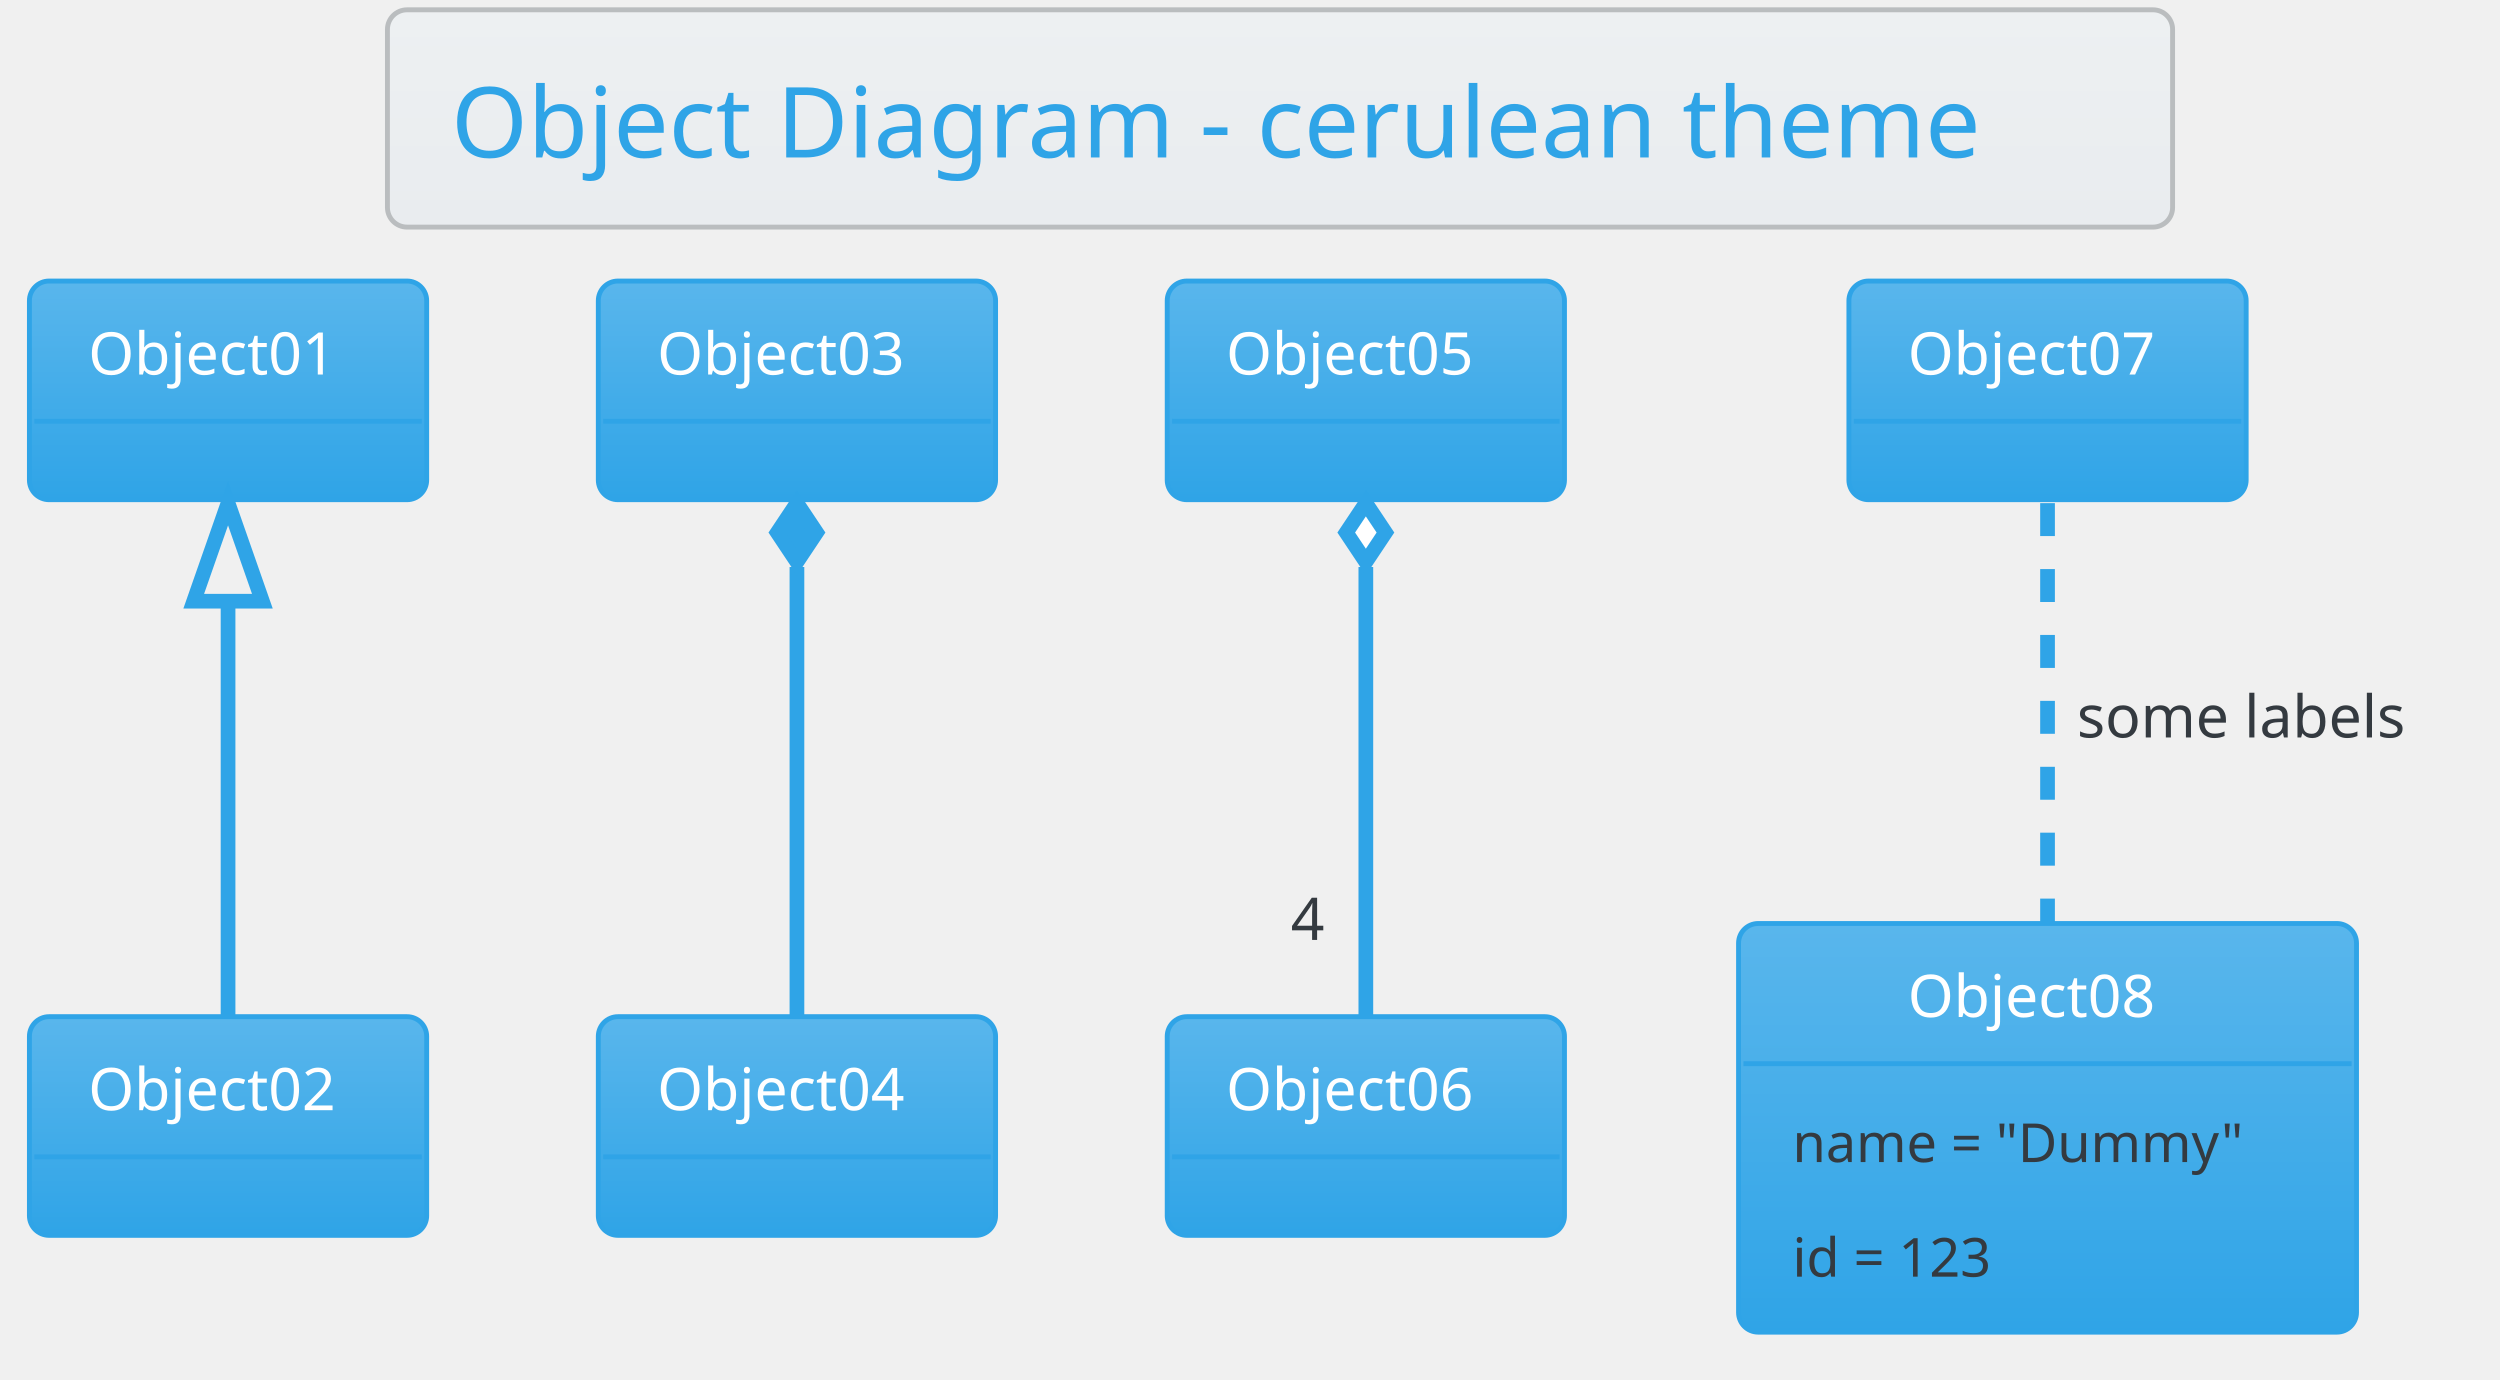
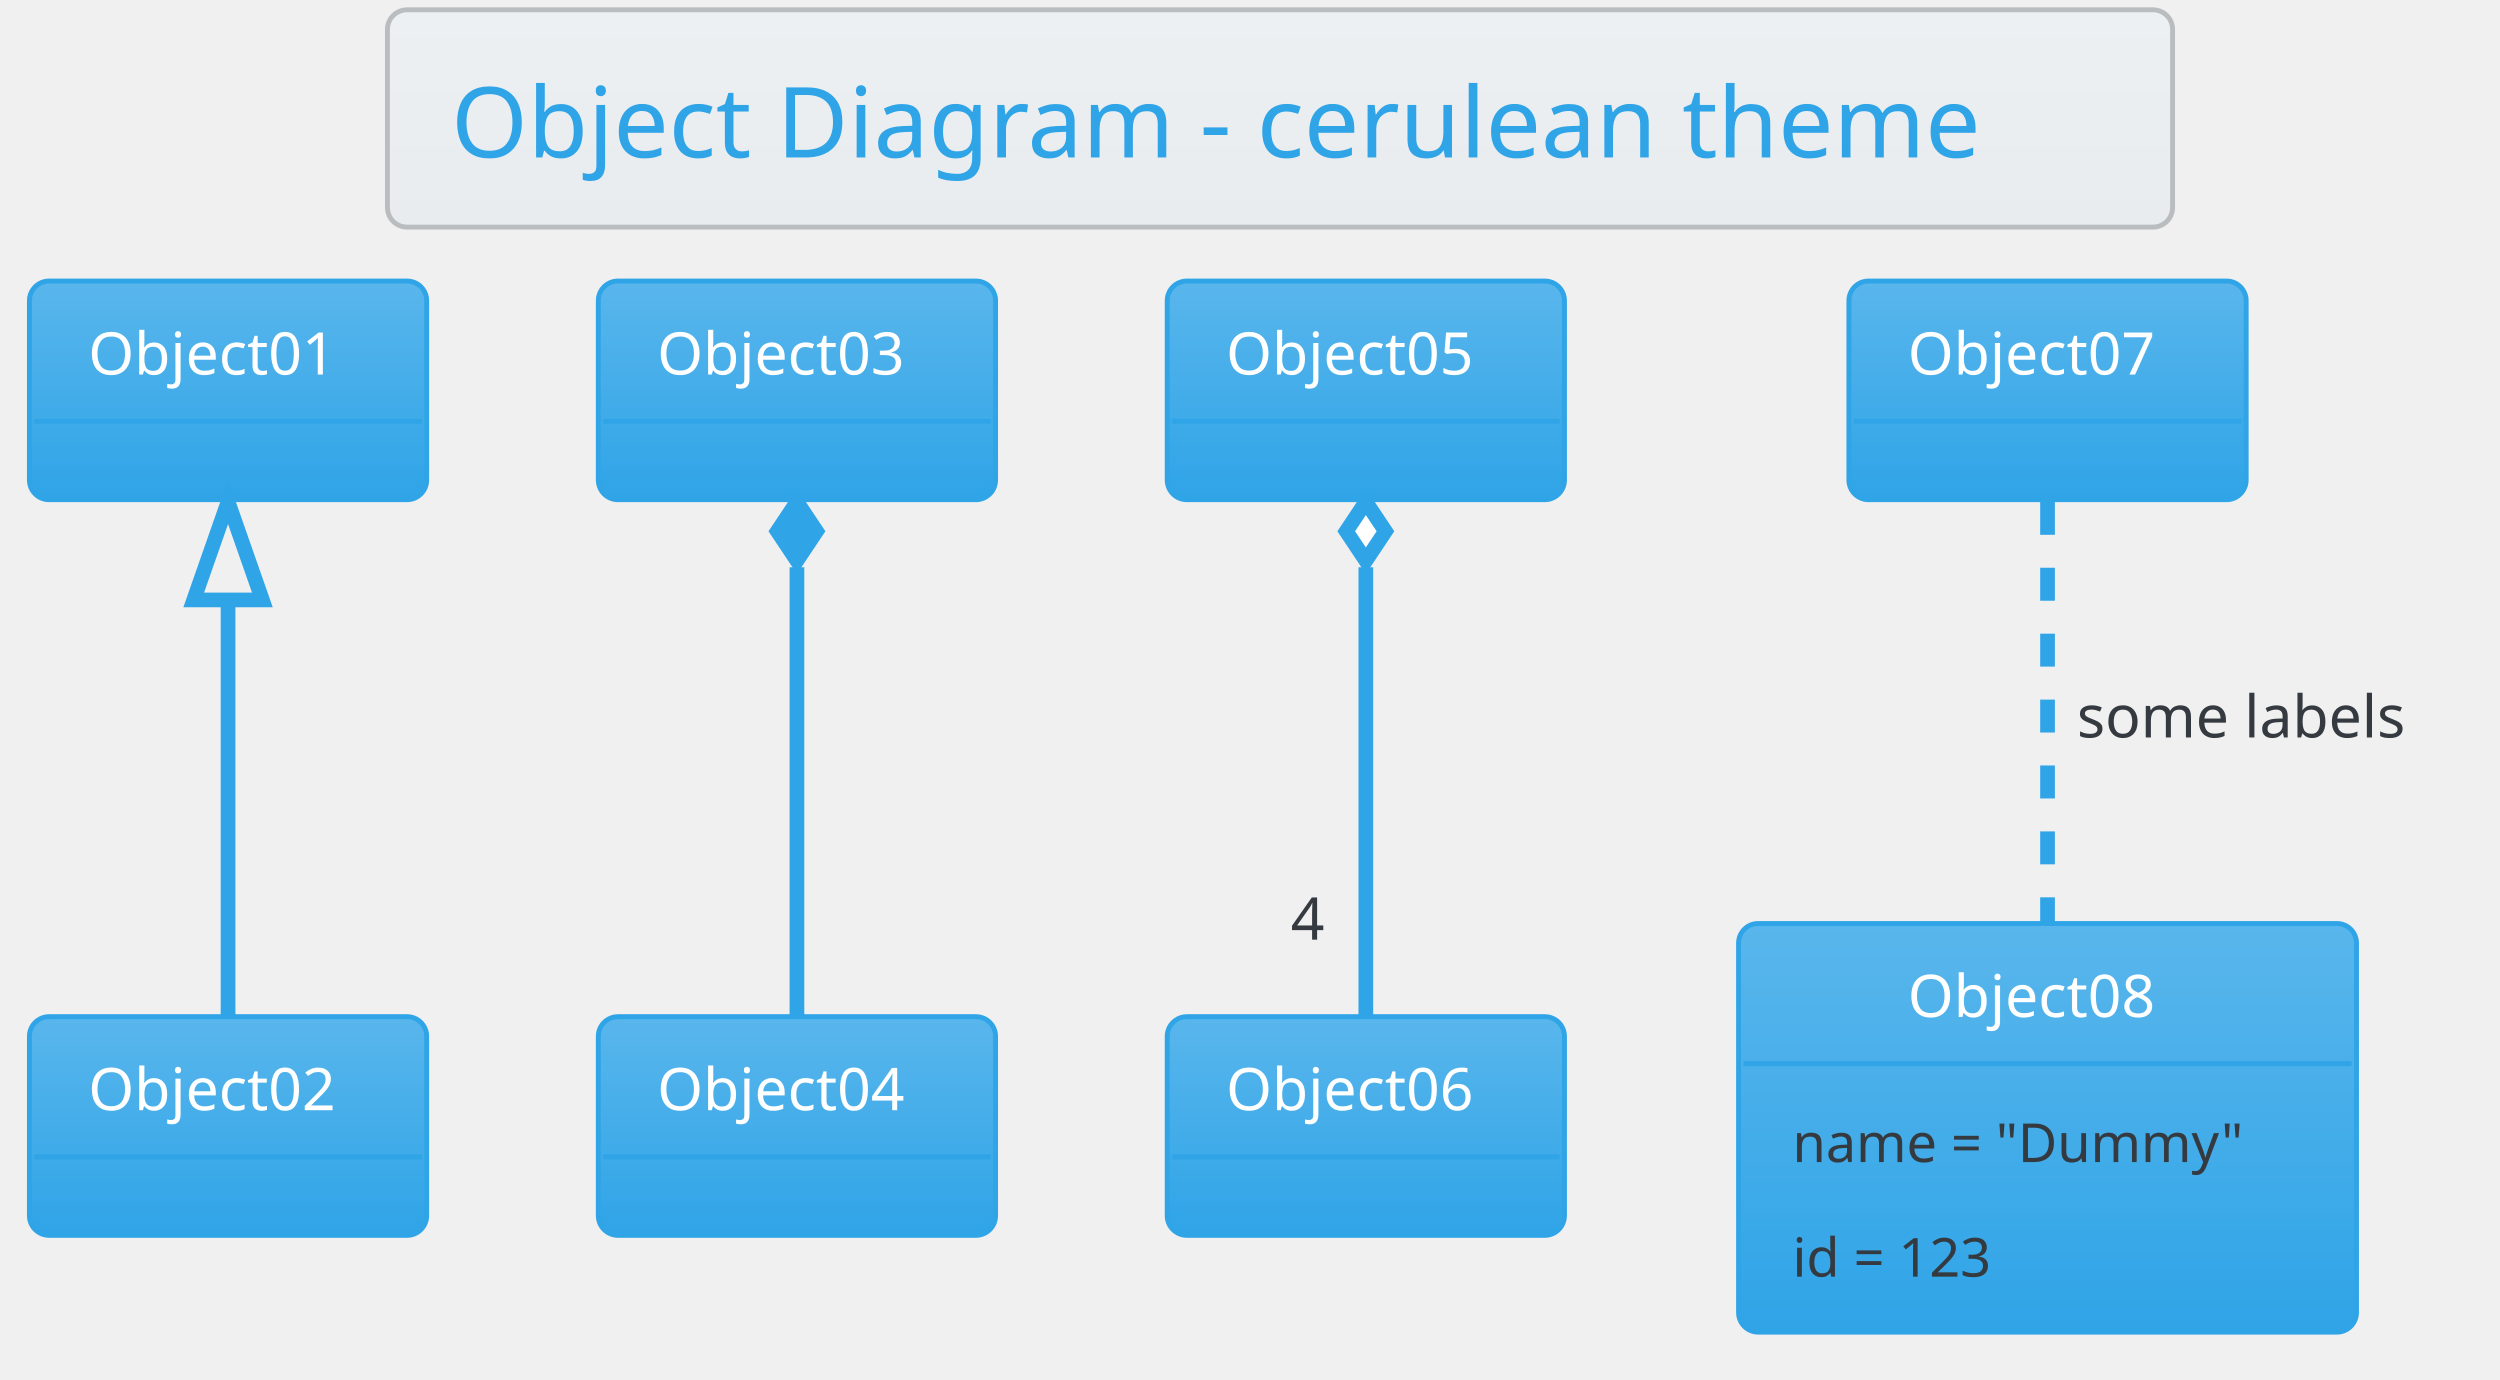
<svg xmlns="http://www.w3.org/2000/svg" contentScriptType="application/ecmascript" contentStyleType="text/css" height="293.75px" preserveAspectRatio="none" style="width:531px;height:293px;" version="1.1" viewBox="0 0 531 293" width="531.25px" zoomAndPan="magnify">
  <defs>
-     <linearGradient id="g1swx353ksw67z0" x1="50%" x2="50%" y1="0%" y2="100%">
+     <linearGradient id="g1e96e0ckyp0j40" x1="50%" x2="50%" y1="0%" y2="100%">
      <stop offset="0%" stop-color="#EDF0F2" />
      <stop offset="100%" stop-color="#E9ECEF" />
    </linearGradient>
-     <linearGradient id="g1swx353ksw67z1" x1="50%" x2="50%" y1="0%" y2="100%">
+     <linearGradient id="g1e96e0ckyp0j41" x1="50%" x2="50%" y1="0%" y2="100%">
      <stop offset="0%" stop-color="#59B6EC" />
      <stop offset="100%" stop-color="#2FA4E7" />
    </linearGradient>
  </defs>
  <g>
-     <rect fill="url(#g1swx353ksw67z0)" height="46.153" rx="4.167" ry="4.167" style="stroke: #BABDBF; stroke-width: 1.042;" width="379.167" x="82.292" y="2.083" />
+     <rect fill="url(#g1e96e0ckyp0j40)" height="46.153" rx="4.167" ry="4.167" style="stroke: #BABDBF; stroke-width: 1.042;" width="379.167" x="82.292" y="2.083" />
    <text fill="#2FA4E7" font-family="Verdana" font-size="20.833" lengthAdjust="spacingAndGlyphs" textLength="352.083" x="95.833" y="33.445">Object Diagram - cerulean theme</text>
-     <rect fill="url(#g1swx353ksw67z1)" height="46.442" rx="4.167" ry="4.167" style="stroke: #2FA4E7; stroke-width: 1.042;" width="84.375" x="6.25" y="59.694" />
+     <rect fill="url(#g1e96e0ckyp0j41)" height="46.442" rx="4.167" ry="4.167" style="stroke: #2FA4E7; stroke-width: 1.042;" width="84.375" x="6.25" y="59.694" />
    <text fill="#FFFFFF" font-family="Verdana" font-size="12.5" lengthAdjust="spacingAndGlyphs" textLength="59.375" x="18.75" y="79.553">Object01</text>
    <line style="stroke: #2FA4E7; stroke-width: 1.042;" x1="7.292" x2="89.583" y1="89.469" y2="89.469" />
-     <rect fill="url(#g1swx353ksw67z1)" height="46.442" rx="4.167" ry="4.167" style="stroke: #2FA4E7; stroke-width: 1.042;" width="84.375" x="6.25" y="215.944" />
+     <rect fill="url(#g1e96e0ckyp0j41)" height="46.442" rx="4.167" ry="4.167" style="stroke: #2FA4E7; stroke-width: 1.042;" width="84.375" x="6.25" y="215.944" />
    <text fill="#FFFFFF" font-family="Verdana" font-size="12.5" lengthAdjust="spacingAndGlyphs" textLength="59.375" x="18.75" y="235.803">Object02</text>
    <line style="stroke: #2FA4E7; stroke-width: 1.042;" x1="7.292" x2="89.583" y1="245.719" y2="245.719" />
-     <rect fill="url(#g1swx353ksw67z1)" height="46.442" rx="4.167" ry="4.167" style="stroke: #2FA4E7; stroke-width: 1.042;" width="84.375" x="127.083" y="59.694" />
+     <rect fill="url(#g1e96e0ckyp0j41)" height="46.442" rx="4.167" ry="4.167" style="stroke: #2FA4E7; stroke-width: 1.042;" width="84.375" x="127.083" y="59.694" />
    <text fill="#FFFFFF" font-family="Verdana" font-size="12.5" lengthAdjust="spacingAndGlyphs" textLength="59.375" x="139.583" y="79.553">Object03</text>
    <line style="stroke: #2FA4E7; stroke-width: 1.042;" x1="128.125" x2="210.417" y1="89.469" y2="89.469" />
-     <rect fill="url(#g1swx353ksw67z1)" height="46.442" rx="4.167" ry="4.167" style="stroke: #2FA4E7; stroke-width: 1.042;" width="84.375" x="127.083" y="215.944" />
+     <rect fill="url(#g1e96e0ckyp0j41)" height="46.442" rx="4.167" ry="4.167" style="stroke: #2FA4E7; stroke-width: 1.042;" width="84.375" x="127.083" y="215.944" />
    <text fill="#FFFFFF" font-family="Verdana" font-size="12.5" lengthAdjust="spacingAndGlyphs" textLength="59.375" x="139.583" y="235.803">Object04</text>
    <line style="stroke: #2FA4E7; stroke-width: 1.042;" x1="128.125" x2="210.417" y1="245.719" y2="245.719" />
-     <rect fill="url(#g1swx353ksw67z1)" height="46.442" rx="4.167" ry="4.167" style="stroke: #2FA4E7; stroke-width: 1.042;" width="84.375" x="247.917" y="59.694" />
+     <rect fill="url(#g1e96e0ckyp0j41)" height="46.442" rx="4.167" ry="4.167" style="stroke: #2FA4E7; stroke-width: 1.042;" width="84.375" x="247.917" y="59.694" />
    <text fill="#FFFFFF" font-family="Verdana" font-size="12.5" lengthAdjust="spacingAndGlyphs" textLength="59.375" x="260.417" y="79.553">Object05</text>
    <line style="stroke: #2FA4E7; stroke-width: 1.042;" x1="248.958" x2="331.25" y1="89.469" y2="89.469" />
-     <rect fill="url(#g1swx353ksw67z1)" height="46.442" rx="4.167" ry="4.167" style="stroke: #2FA4E7; stroke-width: 1.042;" width="84.375" x="247.917" y="215.944" />
+     <rect fill="url(#g1e96e0ckyp0j41)" height="46.442" rx="4.167" ry="4.167" style="stroke: #2FA4E7; stroke-width: 1.042;" width="84.375" x="247.917" y="215.944" />
    <text fill="#FFFFFF" font-family="Verdana" font-size="12.5" lengthAdjust="spacingAndGlyphs" textLength="59.375" x="260.417" y="235.803">Object06</text>
    <line style="stroke: #2FA4E7; stroke-width: 1.042;" x1="248.958" x2="331.25" y1="245.719" y2="245.719" />
-     <rect fill="url(#g1swx353ksw67z1)" height="46.442" rx="4.167" ry="4.167" style="stroke: #2FA4E7; stroke-width: 1.042;" width="84.375" x="392.708" y="59.694" />
+     <rect fill="url(#g1e96e0ckyp0j41)" height="46.442" rx="4.167" ry="4.167" style="stroke: #2FA4E7; stroke-width: 1.042;" width="84.375" x="392.708" y="59.694" />
    <text fill="#FFFFFF" font-family="Verdana" font-size="12.5" lengthAdjust="spacingAndGlyphs" textLength="59.375" x="405.208" y="79.553">Object07</text>
    <line style="stroke: #2FA4E7; stroke-width: 1.042;" x1="393.75" x2="476.042" y1="89.469" y2="89.469" />
-     <rect fill="url(#g1swx353ksw67z1)" height="86.793" rx="4.167" ry="4.167" style="stroke: #2FA4E7; stroke-width: 1.042;" width="131.25" x="369.271" y="196.153" />
+     <rect fill="url(#g1e96e0ckyp0j41)" height="86.793" rx="4.167" ry="4.167" style="stroke: #2FA4E7; stroke-width: 1.042;" width="131.25" x="369.271" y="196.153" />
    <text fill="#FFFFFF" font-family="Verdana" font-size="12.5" lengthAdjust="spacingAndGlyphs" textLength="59.375" x="405.208" y="216.012">Object08</text>
    <line style="stroke: #2FA4E7; stroke-width: 1.042;" x1="370.312" x2="499.479" y1="225.928" y2="225.928" />
    <text fill="#343A40" font-family="Verdana" font-size="11.458" lengthAdjust="spacingAndGlyphs" textLength="108.333" x="380.729" y="246.823">name = "Dummy"</text>
    <text fill="#343A40" font-family="Verdana" font-size="11.458" lengthAdjust="spacingAndGlyphs" textLength="50" x="380.729" y="271.165">id = 123</text>
-     <path d="M48.438,127.917 C48.438,156.63 48.438,192.738 48.438,215.94 " fill="none" id="Object01&lt;-Object02" style="stroke: #2FA4E7; stroke-width: 3.125;" />
-     <polygon fill="none" points="41.146,127.696,48.438,106.863,55.729,127.696,41.146,127.696" style="stroke: #2FA4E7; stroke-width: 3.125;" />
-     <path d="M169.271,120.431 C169.271,150.092 169.271,190.671 169.271,215.94 " fill="none" id="Object03&lt;-Object04" style="stroke: #2FA4E7; stroke-width: 3.125;" />
-     <polygon fill="#2FA4E7" points="169.271,106.863,165.104,113.113,169.271,119.363,173.438,113.113,169.271,106.863" style="stroke: #2FA4E7; stroke-width: 3.125;" />
-     <path d="M290.104,120.431 C290.104,150.092 290.104,190.671 290.104,215.94 " fill="none" id="Object05&lt;-Object06" style="stroke: #2FA4E7; stroke-width: 3.125;" />
-     <polygon fill="#FFFFFF" points="290.104,106.863,285.938,113.113,290.104,119.363,294.271,113.113,290.104,106.863" style="stroke: #2FA4E7; stroke-width: 3.125;" />
-     <text fill="#343A40" font-family="Verdana" font-size="12.5" lengthAdjust="spacingAndGlyphs" textLength="8.333" x="274.16" y="199.638">4</text>
-     <path d="M434.896,106.863 C434.896,130.426 434.896,167.093 434.896,195.89 " fill="none" id="Object07-Object08" style="stroke: #2FA4E7; stroke-width: 3.125; stroke-dasharray: 7.0,7.0;" />
+     <path d="M48.438,127.565 C48.438,156.305 48.438,192.822 48.438,215.896 " fill="none" id="Object01&lt;-Object02" style="stroke: #2FA4E7; stroke-width: 3.125;" />
+     <polygon fill="none" points="41.146,127.425,48.438,106.59,55.729,127.424,41.146,127.425" style="stroke: #2FA4E7; stroke-width: 3.125;" />
+     <path d="M169.271,120.488 C169.271,150.063 169.271,190.88 169.271,215.896 " fill="none" id="Object03&lt;-Object04" style="stroke: #2FA4E7; stroke-width: 3.125;" />
+     <polygon fill="#2FA4E7" points="169.271,106.59,165.104,112.84,169.271,119.09,173.438,112.84,169.271,106.59" style="stroke: #2FA4E7; stroke-width: 3.125;" />
+     <path d="M290.104,120.488 C290.104,150.063 290.104,190.88 290.104,215.896 " fill="none" id="Object05&lt;-Object06" style="stroke: #2FA4E7; stroke-width: 3.125;" />
+     <polygon fill="#FFFFFF" points="290.104,106.59,285.938,112.84,290.104,119.09,294.271,112.84,290.104,106.59" style="stroke: #2FA4E7; stroke-width: 3.125;" />
+     <text fill="#343A40" font-family="Verdana" font-size="12.5" lengthAdjust="spacingAndGlyphs" textLength="8.333" x="274.16" y="199.584">4</text>
+     <path d="M434.896,106.59 C434.896,129.974 434.896,167.184 434.896,196.105 " fill="none" id="Object07-Object08" style="stroke: #2FA4E7; stroke-width: 3.125; stroke-dasharray: 7.0,7.0;" />
    <text fill="#343A40" font-family="Verdana" font-size="12.5" lengthAdjust="spacingAndGlyphs" textLength="78.125" x="441.146" y="156.637">some labels</text>
  </g>
</svg>
